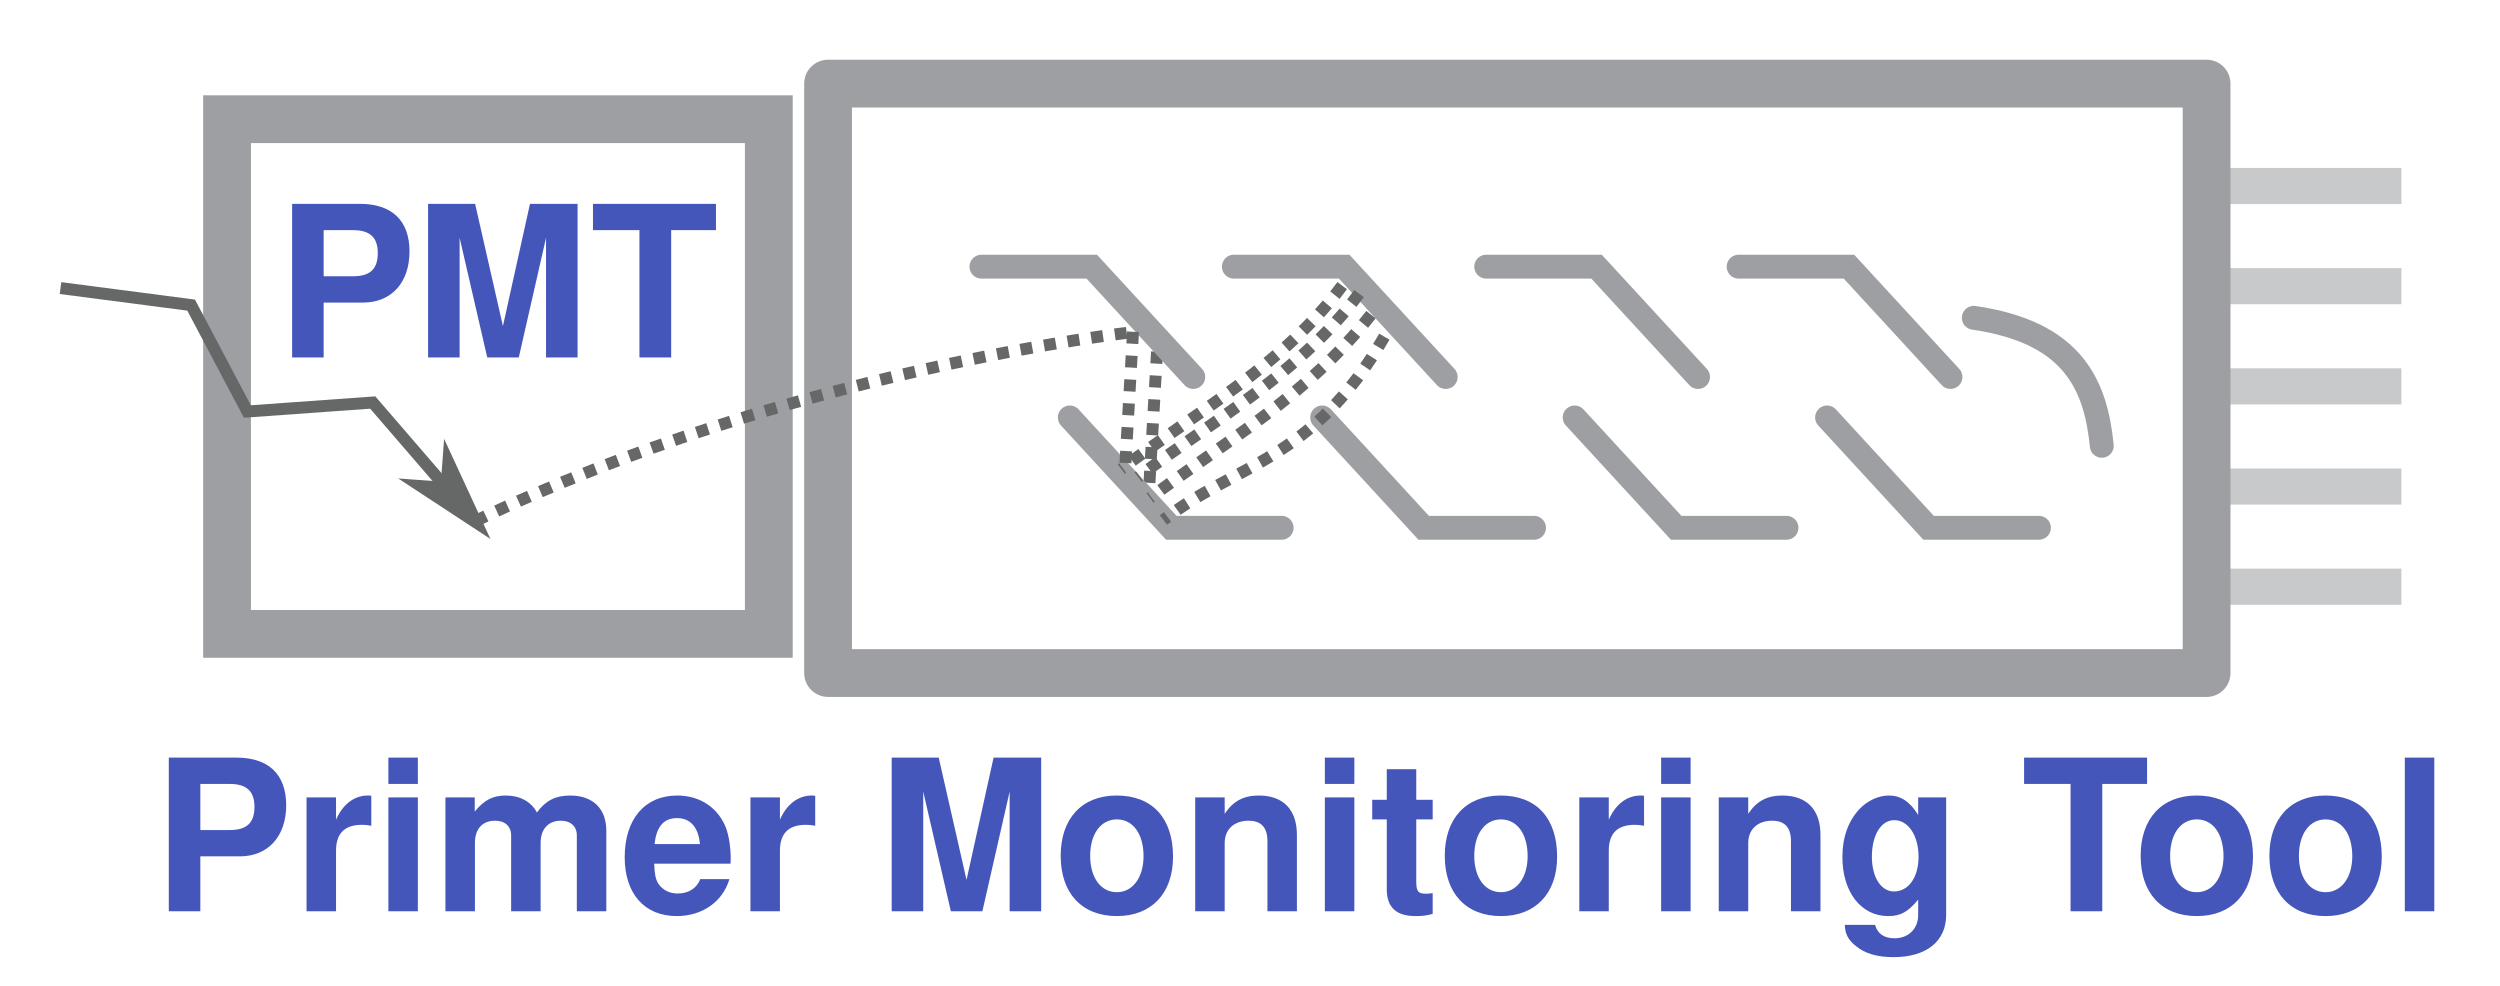
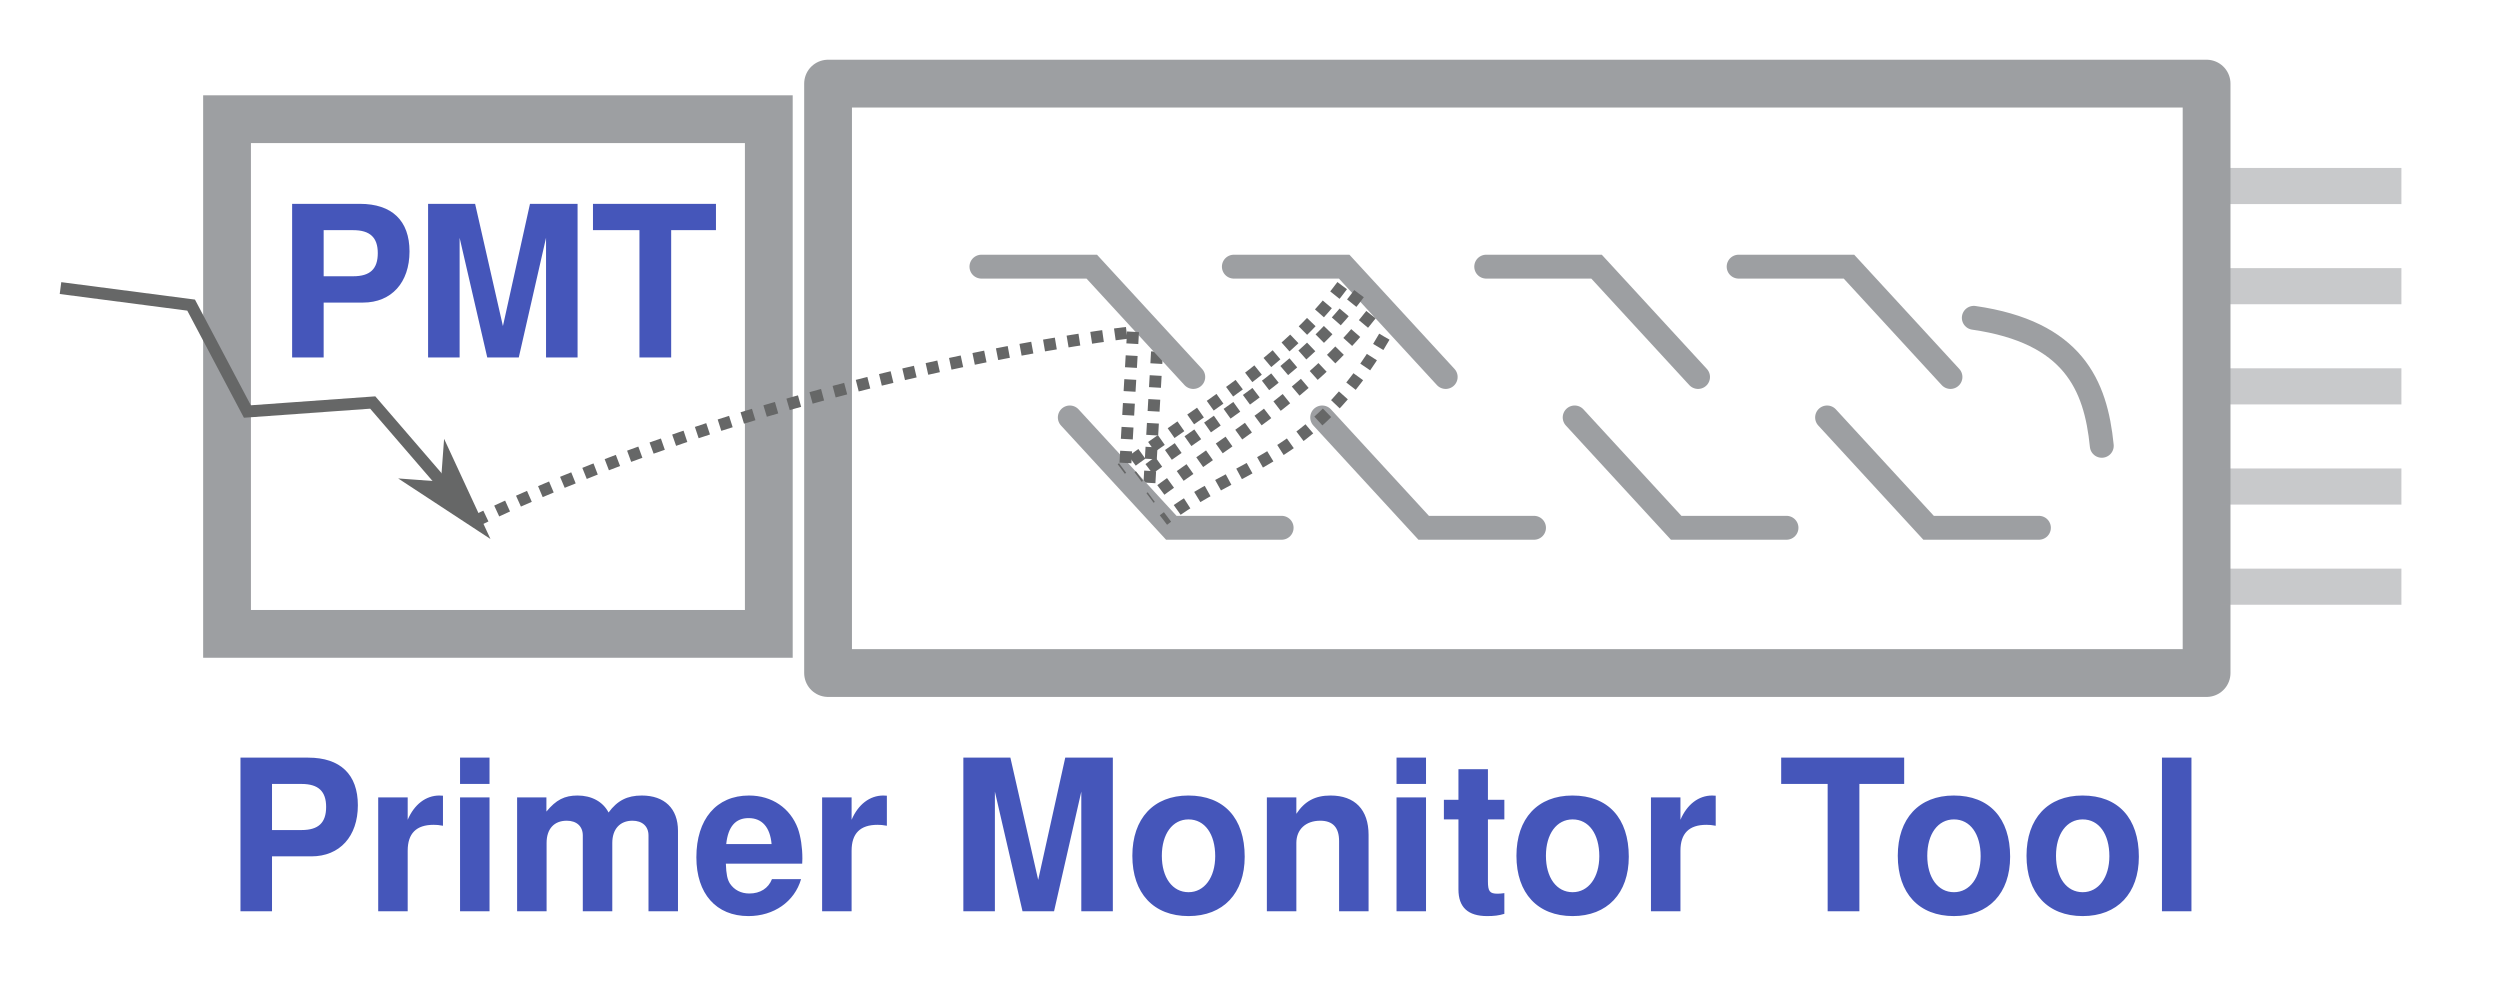
<svg xmlns="http://www.w3.org/2000/svg" width="209.3mm" height="82.484mm" version="1.1" viewBox="0 0 209.3 82.484">
  <defs>
    <marker id="Arrow1Mstart" overflow="visible" orient="auto">
      <path transform="matrix(.4 0 0 .4 4 0)" d="m0 0 5-5-17.5 5 17.5 5z" fill="#666767" fill-rule="evenodd" stroke="#666767" stroke-width="1pt" />
    </marker>
  </defs>
  <g transform="translate(-3.9734 -48.985)">
    <rect x="22.981" y="58.964" width="45.357" height="43.089" fill="none" stop-color="#000000" stroke="#9d9fa2" stroke-width="4" />
    <rect x="73.299" y="55.985" width="115.41" height="49.347" fill="none" stop-color="#000000" stroke="#9d9fa2" stroke-linejoin="round" stroke-width="4" style="paint-order:normal" />
    <g fill="none" stroke="#9d9fa2" stroke-opacity=".561">
      <path d="m189.9 98.103h15.119" stroke-width="3.024" />
      <g stroke-width="3.024">
        <path d="m189.9 64.558h15.119" />
        <path d="m189.9 72.944h15.119" />
        <path d="m189.9 81.331h15.119" />
        <path d="m189.9 89.717h15.119" />
      </g>
    </g>
    <g fill="none">
      <g stroke="#666767">
        <path d="m43.748 92.618-8.569-9.934-10.495 0.752-4.71-8.907-10.936-1.426" marker-start="url(#Arrow1Mstart)" />
        <path d="m43.748 92.618c26.296-12.605 54.926-15.811 54.926-15.811" stroke-dasharray="1, 1" stroke-dashoffset="2" />
        <path d="m100.84 78.429-0.67 11.599" stroke-dasharray="1, 1" stroke-dashoffset="2" />
      </g>
      <path d="m169.22 75.593c8.311 1.202 10.208 5.611 10.715 10.715" stroke="#9d9fa2" stroke-linecap="round" stroke-width="2" />
    </g>
    <g transform="translate(-1.0583)" fill="none" stroke="#9d9fa2" stroke-linecap="round" stroke-width="2">
      <path d="m87.197 71.309h9.237l8.498 9.237" />
      <path d="m112.33 93.171h-9.237l-8.498-9.237" />
    </g>
    <g transform="translate(-3.0487 -.012525)" fill="none" stroke="#9d9fa2" stroke-linecap="round" stroke-width="2">
      <path d="m110.32 71.322h9.237l8.498 9.237" />
      <path d="m135.45 93.184h-9.237l-8.498-9.237" />
    </g>
    <g transform="translate(-2.6108 .955)" fill="none" stroke="#9d9fa2" stroke-linecap="round" stroke-width="2">
      <path d="m131.01 70.354h9.237l8.498 9.237" />
      <path d="m156.15 92.216h-9.237l-8.498-9.237" />
    </g>
    <g transform="translate(-1.0583 .42583)" fill="none" stroke="#9d9fa2" stroke-linecap="round" stroke-width="2">
      <path d="m150.59 70.883h9.237l8.498 9.237" />
      <path d="m175.73 92.745h-9.237l-8.498-9.237" />
    </g>
    <g fill="none" stroke="#666767" stroke-dasharray="1, 1" stroke-dashoffset="2">
      <path d="m98.83 76.763-0.67 11.599" />
      <path d="m118.75 75.328c-5.321 6.802-12.161 10.566-18.493 15.348" />
      <path d="m117.75 73.573c-4.89 6.602-12.094 10.506-18.493 15.348" />
      <path d="m119.87 77.173c-6.007 10.462-12.319 10.538-18.493 15.348" />
      <path d="m116.34 72.9c-4.89 6.602-12.094 10.506-18.493 15.348" />
    </g>
    <text x="27.084" y="78.91" fill="#4556ba" font-family="Helvetica" font-size="17.639px" font-weight="bold" stroke-width=".265" style="font-variant-caps:normal;font-variant-east-asian:normal;font-variant-ligatures:normal;font-variant-numeric:normal;line-height:1.25" xml:space="preserve">
      <tspan x="27.084" y="78.91" fill="#4556ba" font-family="Helvetica" font-size="17.639px" font-weight="bold" stroke-width=".265" style="font-variant-caps:normal;font-variant-east-asian:normal;font-variant-ligatures:normal;font-variant-numeric:normal">PMT</tspan>
    </text>
-     <text x="16.762" y="125.274" fill="#4556ba" font-family="Helvetica" font-size="17.639px" font-weight="bold" stroke-width=".265" style="font-variant-caps:normal;font-variant-east-asian:normal;font-variant-ligatures:normal;font-variant-numeric:normal;line-height:1.25" xml:space="preserve">
-       <tspan x="16.762" y="125.274" fill="#4556ba" font-family="Helvetica" font-size="17.639px" font-weight="bold" stroke-width=".265" style="font-variant-caps:normal;font-variant-east-asian:normal;font-variant-ligatures:normal;font-variant-numeric:normal">Primer Monitoring Tool</tspan>
+     <text x="22.762" y="125.274" fill="#4556ba" font-family="Helvetica" font-size="17.639px" font-weight="bold" stroke-width=".265" style="font-variant-caps:normal;font-variant-east-asian:normal;font-variant-ligatures:normal;font-variant-numeric:normal;line-height:1.25" xml:space="preserve">
+       <tspan x="22.762" y="125.274" fill="#4556ba" font-family="Helvetica" font-size="17.639px" font-weight="bold" stroke-width=".265" style="font-variant-caps:normal;font-variant-east-asian:normal;font-variant-ligatures:normal;font-variant-numeric:normal">Primer Monitor Tool</tspan>
    </text>
  </g>
</svg>
